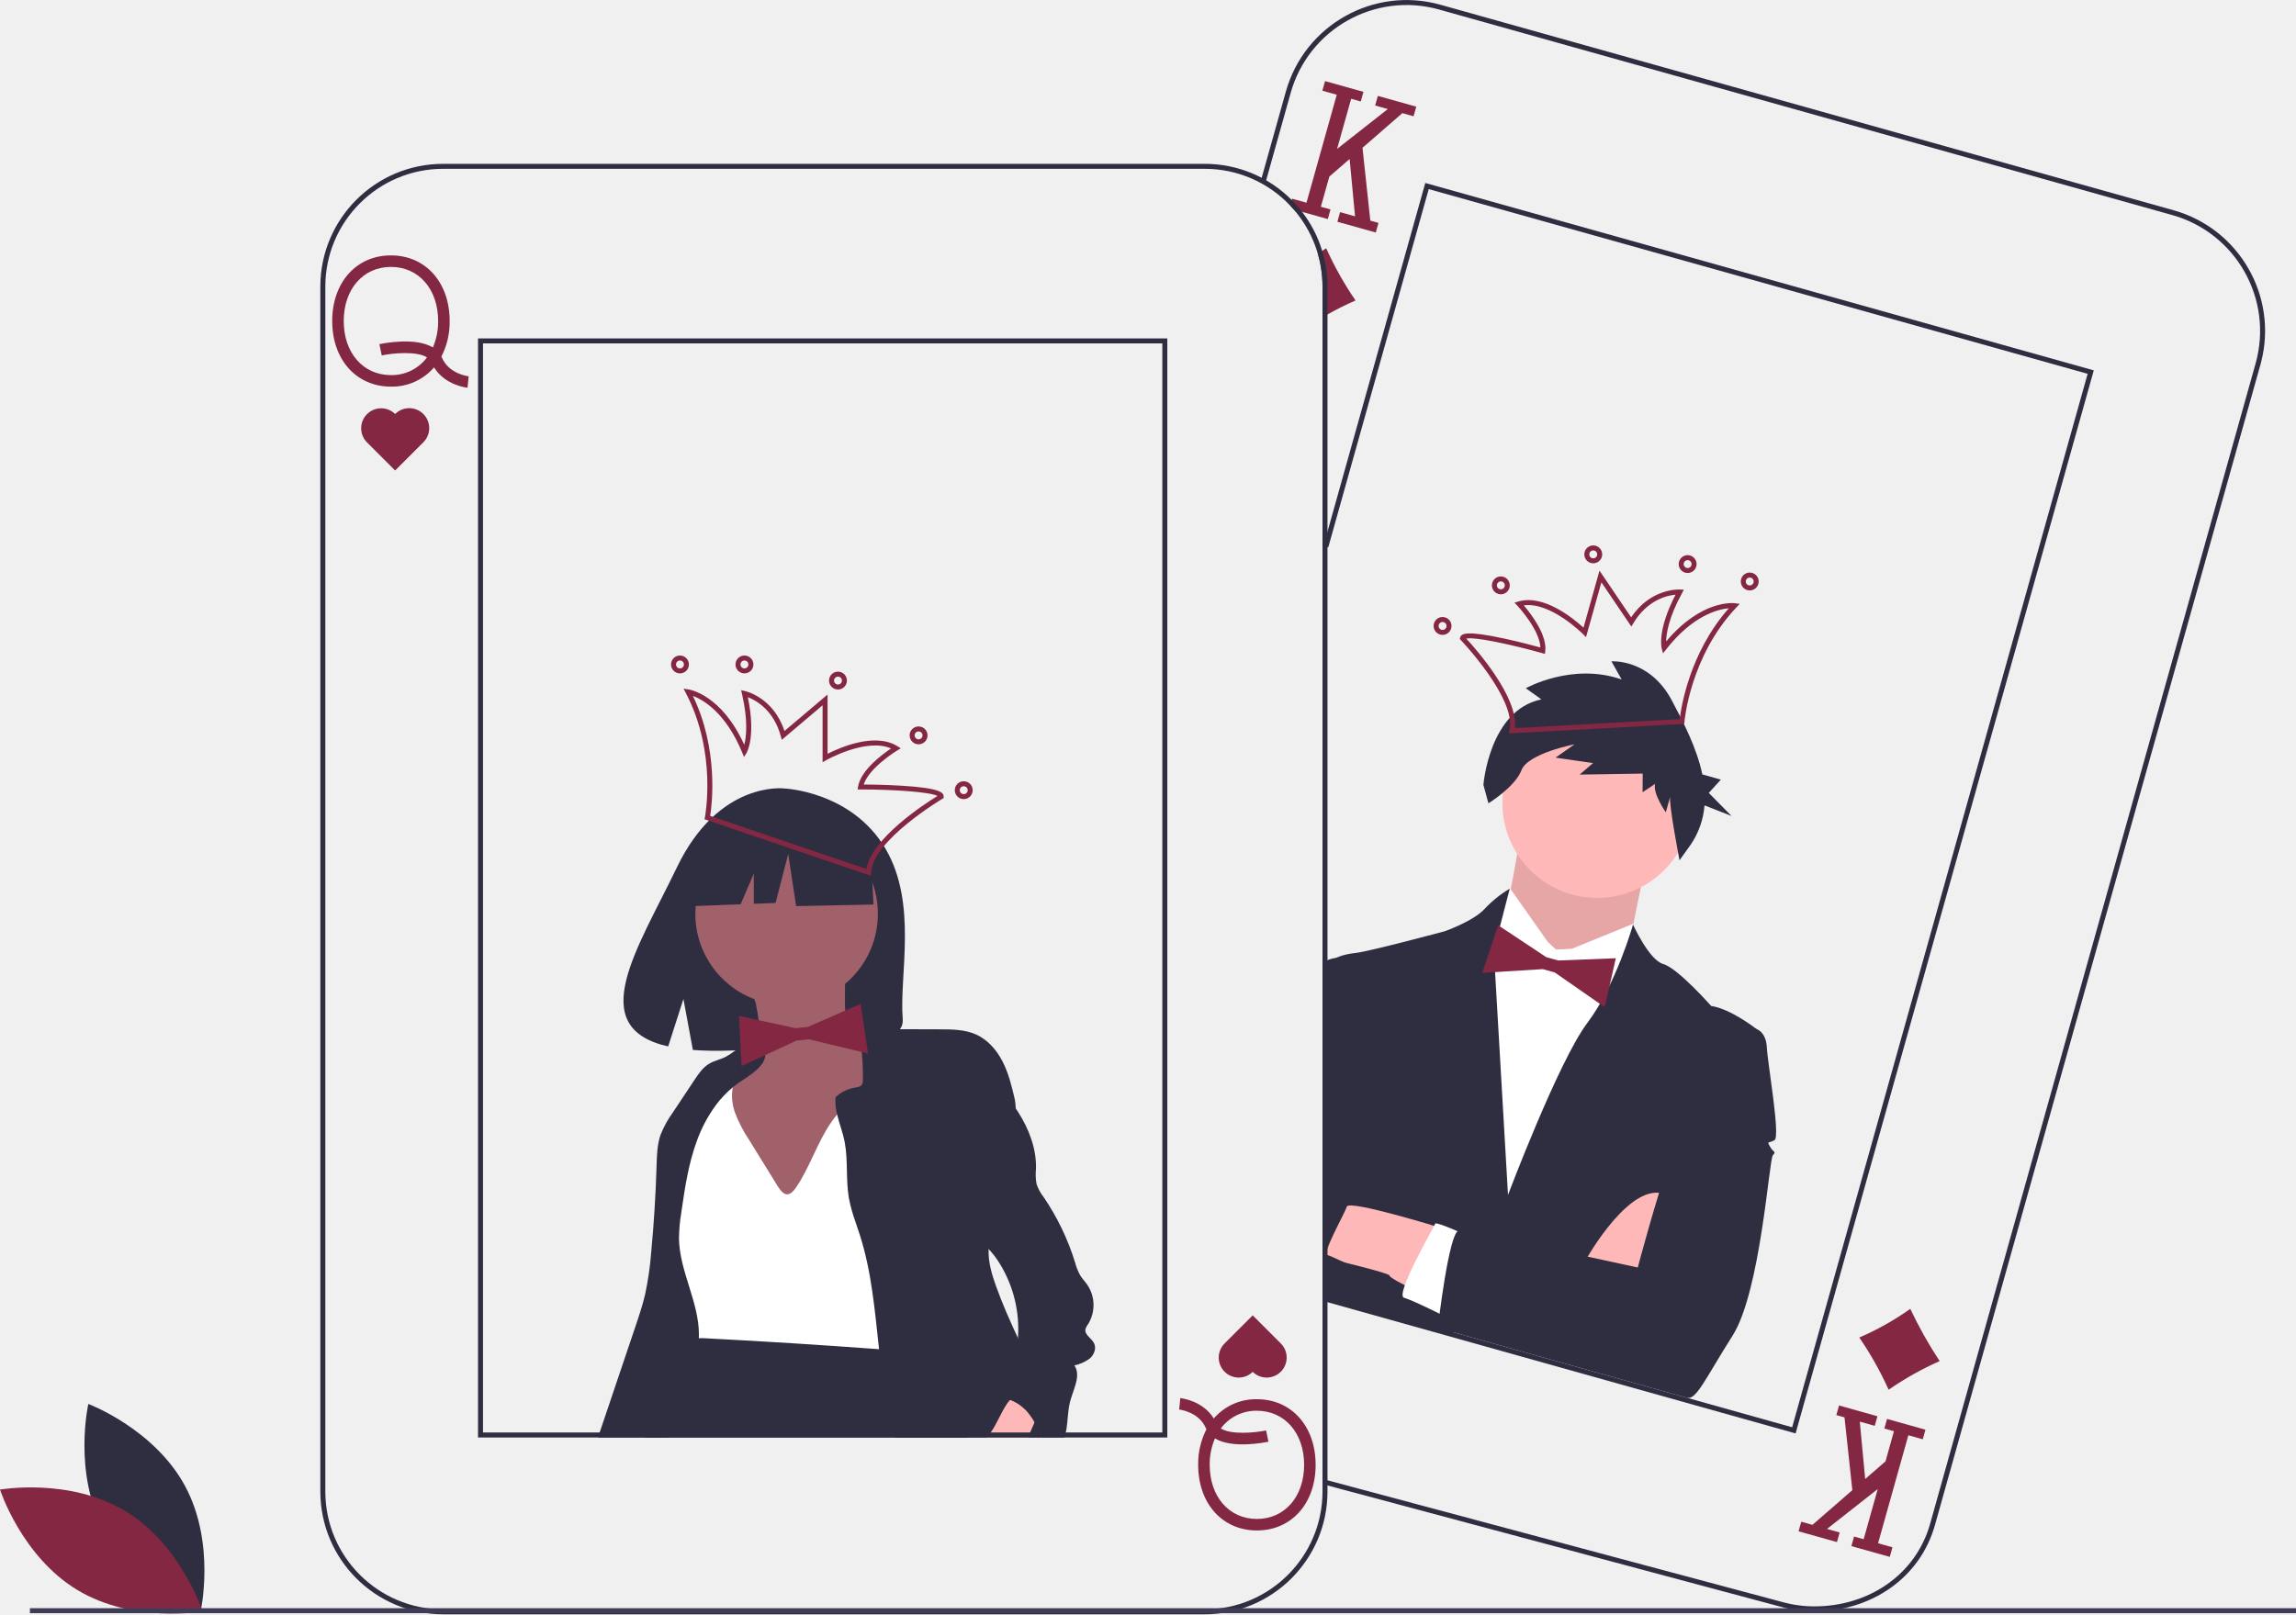
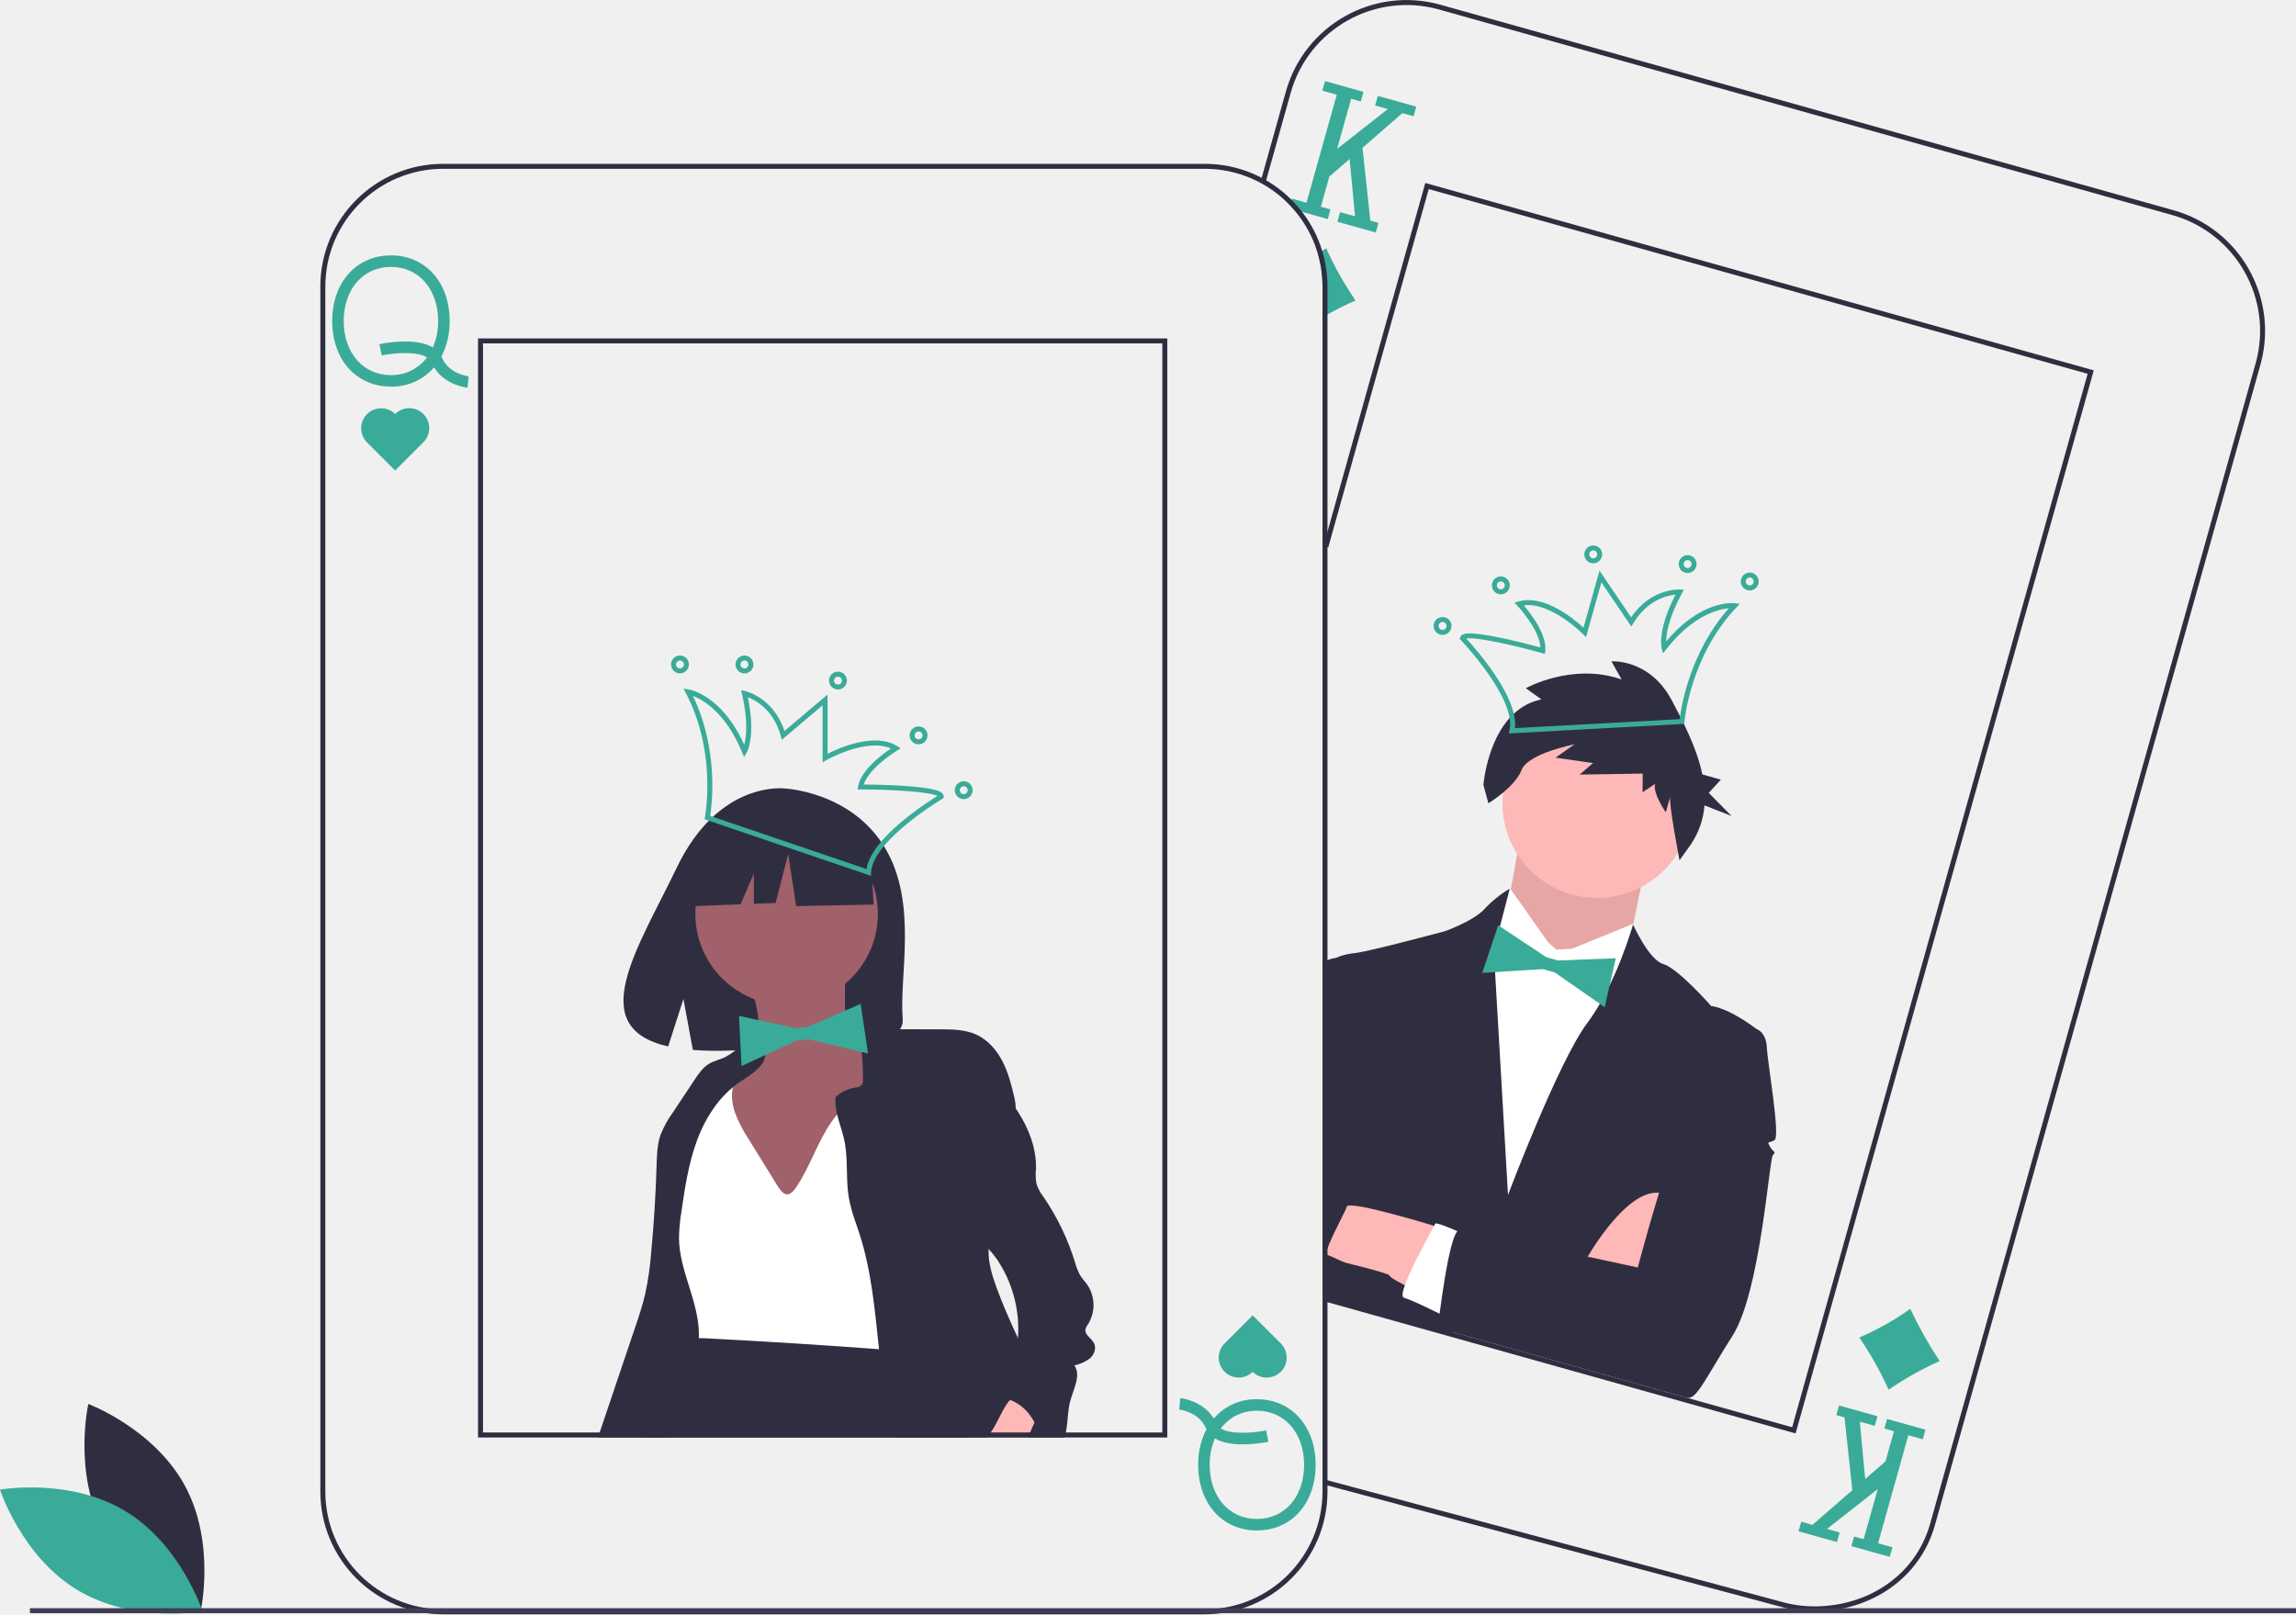
<svg xmlns="http://www.w3.org/2000/svg" id="a928d488-6e6c-46d7-ac2c-f12f8bd647b3" data-name="Layer 1" width="921" height="647.736" viewBox="0 0 921 647.736">
  <path d="M867.301,771.823a50.167,50.167,0,0,1-13.545-1.871L670.731,720.963l.537-1.926,183.026,48.989a48.161,48.161,0,0,0,13.006,1.797c21.539,0,40.643-12.48,46.456-33.214L1044.043,271.991h-.001l.284-1.011a48.29,48.29,0,0,0-33.43-59.413L716.704,129.071a48.29,48.29,0,0,0-59.461,33.416l-10.222,36.46-1.926-.54,10.222-36.46a50.291,50.291,0,0,1,61.927-34.802l294.192,82.496a50.291,50.291,0,0,1,35.062,60.961l.009.002-.27.963L915.683,737.149C909.628,758.742,889.732,771.823,867.301,771.823Z" transform="translate(-139.5 -125.264)" fill="#2f2e41" />
-   <polygon points="518.96 84.066 522.31 85.006 532.62 87.896 533.7 84.036 529.84 82.956 533.23 70.866 541.38 63.786 543.55 86.806 537.55 85.116 536.47 88.976 551.87 93.296 552.95 89.436 549.68 88.526 546.54 59.306 562.54 45.396 567.03 46.656 568.11 42.796 552.7 38.476 551.62 42.336 556.7 43.756 536.35 59.746 541.99 39.636 545.85 40.716 546.93 36.856 531.52 32.536 530.44 36.396 536.22 38.016 524.07 81.336 518.29 79.716 518.14 80.236 517.52 82.476 518.96 84.066" fill="#842742" />
-   <path d="M683.25,245.83A116.744,116.744,0,0,0,672,251.44c-.67.38-1.34.77-2,1.16V240.23a46.801,46.801,0,0,0-1.87-13.15c.58-.36,1.17-.75,1.75-1.14.53-.35,1.07-.71,1.6-1.07A134.736,134.736,0,0,0,683.25,245.83Z" transform="translate(-139.5 -125.264)" fill="#842742" />
-   <polygon points="727.027 611.842 722.542 610.584 721.462 614.435 736.868 618.755 737.948 614.904 732.874 613.481 753.218 597.485 747.576 617.604 743.725 616.524 742.645 620.375 758.051 624.695 759.131 620.844 753.353 619.224 765.503 575.895 771.281 577.515 772.361 573.664 756.955 569.344 755.875 573.195 759.726 574.275 756.335 586.369 748.189 593.449 746.024 570.433 752.023 572.115 753.103 568.264 737.698 563.944 736.618 567.795 739.891 568.713 743.033 597.93 727.027 611.842" fill="#842742" />
-   <path d="M885.315,661.934A110.091,110.091,0,0,0,905.775,650.436a169.049,169.049,0,0,0,11.779,20.959A125.777,125.777,0,0,0,897.094,682.893,135.224,135.224,0,0,0,885.315,661.934Z" transform="translate(-139.5 -125.264)" fill="#842742" />
+   <polygon points="518.96 84.066 522.31 85.006 532.62 87.896 533.7 84.036 529.84 82.956 533.23 70.866 541.38 63.786 543.55 86.806 537.55 85.116 536.47 88.976 551.87 93.296 552.95 89.436 549.68 88.526 546.54 59.306 562.54 45.396 567.03 46.656 568.11 42.796 552.7 38.476 551.62 42.336 556.7 43.756 536.35 59.746 541.99 39.636 545.85 40.716 546.93 36.856 531.52 32.536 530.44 36.396 536.22 38.016 524.07 81.336 518.29 79.716 518.14 80.236 517.52 82.476 518.96 84.066" fill="#3aab98" />
+   <path d="M683.25,245.83A116.744,116.744,0,0,0,672,251.44c-.67.38-1.34.77-2,1.16V240.23a46.801,46.801,0,0,0-1.87-13.15c.58-.36,1.17-.75,1.75-1.14.53-.35,1.07-.71,1.6-1.07A134.736,134.736,0,0,0,683.25,245.83Z" transform="translate(-139.5 -125.264)" fill="#3aab98" />
+   <polygon points="727.027 611.842 722.542 610.584 721.462 614.435 736.868 618.755 737.948 614.904 732.874 613.481 753.218 597.485 747.576 617.604 743.725 616.524 742.645 620.375 758.051 624.695 759.131 620.844 753.353 619.224 765.503 575.895 771.281 577.515 772.361 573.664 756.955 569.344 755.875 573.195 759.726 574.275 756.335 586.369 748.189 593.449 746.024 570.433 752.023 572.115 753.103 568.264 737.698 563.944 736.618 567.795 739.891 568.713 743.033 597.93 727.027 611.842" fill="#3aab98" />
+   <path d="M885.315,661.934A110.091,110.091,0,0,0,905.775,650.436a169.049,169.049,0,0,0,11.779,20.959A125.777,125.777,0,0,0,897.094,682.893,135.224,135.224,0,0,0,885.315,661.934Z" transform="translate(-139.5 -125.264)" fill="#3aab98" />
  <path d="M750.397,453.726s-5.059,32.854-6.561,34.51,10.5,40.333,10.5,40.333l38.489-22.442s7.489-41.52,9.954-42.906S750.397,453.726,750.397,453.726Z" transform="translate(-139.5 -125.264)" fill="#ffb8b8" />
  <path d="M750.397,453.726s-5.059,32.854-6.561,34.51,10.5,40.333,10.5,40.333l38.489-22.442s7.489-41.52,9.954-42.906S750.397,453.726,750.397,453.726Z" transform="translate(-139.5 -125.264)" opacity="0.1" />
  <circle cx="640.674" cy="322.272" r="38" fill="#ffb8b8" />
  <path d="M763.704,506.27l-3.311-3.006-14.885-21.184s-1.708-1.124-3.328,4.653l-1.62,5.777-13.984,5.426-30.943,132.569,82.806,23.22,34.101-132.722-16.017-16.954-1.773-8.18-24.728,10.095Z" transform="translate(-139.5 -125.264)" fill="#fff" />
  <path d="M670,644.09l2,.56,128.96,36.16,43.12-142.65s-10.2-8.06-18.18-9.26c0,0-13.4-15.18-19.17-16.8-5.78-1.62-12.17-15.87-12.17-15.87s-6.75,24.07-18.35,39.51-31.8,68.98-31.8,68.98l-5.7-98.19,6.4-24.69a45.464,45.464,0,0,0-10.06,8.09c-4.51,4.96-16.02,9-16.02,9s-30.32,8.12-35.68,8.7c-5.35.57-7.82,1.96-7.82,1.96L672,533.88l-2,13.76Z" transform="translate(-139.5 -125.264)" fill="#2f2e41" />
  <path d="M687.6,588.79c-1.2,7.97-13.54,40.86-13.54,40.86L672,631.72l-2,2.01V511.92a5.618,5.618,0,0,1,2-1.39,13.72,13.72,0,0,1,3.53-.94l3.86,1.08S688.8,580.81,687.6,588.79Z" transform="translate(-139.5 -125.264)" fill="#2f2e41" />
  <path d="M775.443,631.075s18.926-34.159,33.252-25.987-8.64,30.812-8.64,30.812Z" transform="translate(-139.5 -125.264)" fill="#ffb8b8" />
  <path d="M716.861,617.764s-36.319-11.223-37.129-8.334-10.754,19.833-7.866,20.643,25.304,6.057,25.034,7.02,10.744,6.129,10.744,6.129Z" transform="translate(-139.5 -125.264)" fill="#ffb8b8" />
-   <polygon points="648.165 384.489 625.05 385.398 620.236 384.048 600.963 371.253 594.58 390.355 618.886 388.862 623.7 390.212 643.686 404.125 648.165 384.489" fill="#842742" />
+   <polygon points="648.165 384.489 625.05 385.398 620.236 384.048 600.963 371.253 594.58 390.355 618.886 388.862 623.7 390.212 643.686 404.125 648.165 384.489" fill="#3aab98" />
  <polygon points="586.05 528.176 582.5 535.736 531.5 521.736 530.5 518.826 530.5 502.796 532.5 503.576 534.56 504.386 586.05 528.176" fill="#2f2e41" />
  <path d="M727.453,620.734s-11.977-5.436-12.247-4.473-16.343,28.652-12.491,29.732,17.484,8.019,17.484,8.019Z" transform="translate(-139.5 -125.264)" fill="#fff" />
  <path d="M837.34,536.266l6.74,1.89s3.851,1.08,4.157,7.397,5.533,35.824,3.067,37.21-3.159.153-1.773,2.619,2.619,1.773,1.116,3.429S845.696,643.505,834.519,661.142s-14.57,26.033-18.421,24.953L716.267,658.101s4.446-39.258,8.567-39.141S796.473,633.856,796.473,633.856,822.627,533.179,837.34,536.266Z" transform="translate(-139.5 -125.264)" fill="#2f2e41" />
  <path d="M757.785,405.886l-6.234-4.471s18.586-10.445,38.429-3.52l-4.087-7.273S801.192,389.467,810.098,406.26c4.682,8.828,10.063,19.17,12.262,29.737l7.435,2.085-4.843,5.336,9.12,9.252-10.835-4.241a32.524,32.524,0,0,1-5.561,15.777l-4.471,6.234s-4.435-23.028-3.727-25.552l-1.77,6.311s-5.35-7.627-4.288-11.414l-5.026,3.356.053-7.473-25.298.394,5.38-4.618-15.047-2.177,7.627-5.35s-18.71,3.603-21.288,10.369c-2.578,6.765-13.26,13.3-13.26,13.3l-2.017-7.373S736.828,410.221,757.785,405.886Z" transform="translate(-139.5 -125.264)" fill="#2f2e41" />
-   <path d="M744.721,419.557l.297-1.295c2.89-12.58-19.338-35.975-19.563-36.21l-.395-.412.154-.55c.44-1.568,2.204-2.961,17.659.389,6.018,1.305,12.019,2.895,14.531,3.576-.281-7.183-9.185-16.7-9.28-16.8l-1.12-1.187,1.566-.459c10.265-3.009,22.28,6.971,26.12,10.505l6.419-22.89,12.701,18.76c7.797-11.673,19.076-11.2,19.569-11.172l1.583.086L814.202,363.29c-5.343,9.775-6.306,16.196-6.361,19.362,14.216-16.889,27.027-15.418,27.584-15.344l1.941.256-1.346,1.422c-18.611,19.665-20.802,45.606-20.822,45.866l-.067.874ZM727.67,381.491c3.93,4.259,20.924,23.481,19.516,35.928l66.11-3.596c.545-4.628,3.898-26.648,19.705-44.5-4.308.385-14.47,2.84-25.175,16.521l-1.227,1.568-.525-1.92c-.083-.303-1.872-7.336,5.553-21.623-3.404.322-11.329,2.104-16.929,11.454l-.806,1.346-12.02-17.753-6.169,22L774.492,379.69c-.135-.137-13.031-13.049-23.754-11.509,2.753,3.205,9.338,11.646,8.617,18.282l-.127,1.174-1.137-.319C745.463,383.777,731.039,380.755,727.67,381.491Z" transform="translate(-139.5 -125.264)" fill="#842742" />
-   <path d="M840.408,362.039a3.587,3.587,0,1,1,4.422-2.485A3.591,3.591,0,0,1,840.408,362.039Zm1.397-4.982a1.587,1.587,0,1,0,1.1,1.956A1.589,1.589,0,0,0,841.805,357.058Z" transform="translate(-139.5 -125.264)" fill="#842742" />
-   <path d="M815.5,355.055a3.587,3.587,0,1,1,4.422-2.485A3.591,3.591,0,0,1,815.5,355.055Zm1.397-4.982a1.587,1.587,0,1,0,1.1,1.956A1.589,1.589,0,0,0,816.897,350.073Z" transform="translate(-139.5 -125.264)" fill="#842742" />
-   <path d="M777.636,351.154a3.587,3.587,0,1,1,4.422-2.485A3.591,3.591,0,0,1,777.636,351.154Zm1.397-4.982a1.587,1.587,0,1,0,1.1,1.956A1.589,1.589,0,0,0,779.033,346.173Z" transform="translate(-139.5 -125.264)" fill="#842742" />
-   <path d="M717.189,379.879a3.587,3.587,0,1,1,4.422-2.485A3.591,3.591,0,0,1,717.189,379.879Zm1.397-4.982a1.587,1.587,0,1,0,1.1,1.956A1.589,1.589,0,0,0,718.586,374.897Z" transform="translate(-139.5 -125.264)" fill="#842742" />
-   <path d="M740.563,363.595a3.587,3.587,0,1,1,4.422-2.485A3.591,3.591,0,0,1,740.563,363.595Zm1.397-4.982a1.587,1.587,0,1,0,1.1,1.956A1.589,1.589,0,0,0,741.96,358.614Z" transform="translate(-139.5 -125.264)" fill="#842742" />
+   <path d="M744.721,419.557l.297-1.295c2.89-12.58-19.338-35.975-19.563-36.21l-.395-.412.154-.55c.44-1.568,2.204-2.961,17.659.389,6.018,1.305,12.019,2.895,14.531,3.576-.281-7.183-9.185-16.7-9.28-16.8l-1.12-1.187,1.566-.459c10.265-3.009,22.28,6.971,26.12,10.505l6.419-22.89,12.701,18.76c7.797-11.673,19.076-11.2,19.569-11.172l1.583.086L814.202,363.29c-5.343,9.775-6.306,16.196-6.361,19.362,14.216-16.889,27.027-15.418,27.584-15.344l1.941.256-1.346,1.422c-18.611,19.665-20.802,45.606-20.822,45.866l-.067.874ZM727.67,381.491c3.93,4.259,20.924,23.481,19.516,35.928l66.11-3.596c.545-4.628,3.898-26.648,19.705-44.5-4.308.385-14.47,2.84-25.175,16.521l-1.227,1.568-.525-1.92c-.083-.303-1.872-7.336,5.553-21.623-3.404.322-11.329,2.104-16.929,11.454l-.806,1.346-12.02-17.753-6.169,22L774.492,379.69c-.135-.137-13.031-13.049-23.754-11.509,2.753,3.205,9.338,11.646,8.617,18.282l-.127,1.174-1.137-.319C745.463,383.777,731.039,380.755,727.67,381.491Z" transform="translate(-139.5 -125.264)" fill="#3aab98" />
+   <path d="M840.408,362.039a3.587,3.587,0,1,1,4.422-2.485A3.591,3.591,0,0,1,840.408,362.039Zm1.397-4.982a1.587,1.587,0,1,0,1.1,1.956A1.589,1.589,0,0,0,841.805,357.058Z" transform="translate(-139.5 -125.264)" fill="#3aab98" />
+   <path d="M815.5,355.055a3.587,3.587,0,1,1,4.422-2.485A3.591,3.591,0,0,1,815.5,355.055Zm1.397-4.982a1.587,1.587,0,1,0,1.1,1.956A1.589,1.589,0,0,0,816.897,350.073Z" transform="translate(-139.5 -125.264)" fill="#3aab98" />
+   <path d="M777.636,351.154a3.587,3.587,0,1,1,4.422-2.485A3.591,3.591,0,0,1,777.636,351.154Zm1.397-4.982a1.587,1.587,0,1,0,1.1,1.956A1.589,1.589,0,0,0,779.033,346.173Z" transform="translate(-139.5 -125.264)" fill="#3aab98" />
+   <path d="M717.189,379.879a3.587,3.587,0,1,1,4.422-2.485A3.591,3.591,0,0,1,717.189,379.879Zm1.397-4.982a1.587,1.587,0,1,0,1.1,1.956A1.589,1.589,0,0,0,718.586,374.897Z" transform="translate(-139.5 -125.264)" fill="#3aab98" />
+   <path d="M740.563,363.595a3.587,3.587,0,1,1,4.422-2.485A3.591,3.591,0,0,1,740.563,363.595Zm1.397-4.982a1.587,1.587,0,1,0,1.1,1.956A1.589,1.589,0,0,0,741.96,358.614Z" transform="translate(-139.5 -125.264)" fill="#3aab98" />
  <polygon points="720.272 575.155 719.31 574.885 530.809 522.027 531.348 520.101 718.887 572.69 837.418 149.994 573.112 75.88 532.799 219.645 530.873 219.105 571.728 73.414 572.689 73.684 839.883 148.609 839.613 149.571 720.272 575.155" fill="#2f2e41" />
  <path d="M181.134,739.117c12.428,23.049,38.806,32.944,38.806,32.944s6.227-27.475-6.201-50.524-38.806-32.944-38.806-32.944S168.706,716.068,181.134,739.117Z" transform="translate(-139.5 -125.264)" fill="#2f2e41" />
-   <path d="M189.677,731.534c22.438,13.5,31.08,40.314,31.08,40.314s-27.738,4.927-50.177-8.573S139.5,722.961,139.5,722.961,167.238,718.034,189.677,731.534Z" transform="translate(-139.5 -125.264)" fill="#842742" />
+   <path d="M189.677,731.534c22.438,13.5,31.08,40.314,31.08,40.314s-27.738,4.927-50.177-8.573S139.5,722.961,139.5,722.961,167.238,718.034,189.677,731.534Z" transform="translate(-139.5 -125.264)" fill="#3aab98" />
  <path d="M669.88,225.94a49.004,49.004,0,0,0-8.07-15.67,49.783,49.783,0,0,0-4.17-4.77A49.106,49.106,0,0,0,622.77,191H317.23A49.28,49.28,0,0,0,268,240.23V723.77A49.28,49.28,0,0,0,317.23,773H622.77A49.28,49.28,0,0,0,672,723.77V240.23A48.871,48.871,0,0,0,669.88,225.94ZM670,723.77A47.287,47.287,0,0,1,622.77,771H317.23A47.287,47.287,0,0,1,270,723.77V240.23A47.287,47.287,0,0,1,317.23,193H622.77a47.113,47.113,0,0,1,34.25,14.74q.735.78,1.44,1.59A47.12,47.12,0,0,1,670,240.23Z" transform="translate(-139.5 -125.264)" fill="#2f2e41" />
-   <path d="M316.742,268.709c-.055-.13-.124-.249-.185-.374a30.294,30.294,0,0,0,3.315-14.268c0-15.502-9.687-26.328-23.557-26.328s-23.557,10.827-23.557,26.328,9.687,26.328,23.557,26.328a22.226,22.226,0,0,0,17.296-7.723c4.441,7.186,13.026,8.134,13.421,8.174l.468-4.596C327.177,276.216,319.556,275.324,316.742,268.709Zm-20.427,7.067c-11.151,0-18.938-8.927-18.938-21.709s7.787-21.709,18.938-21.709,18.938,8.927,18.938,21.709a26.092,26.092,0,0,1-2.11,10.607c-6.894-4.189-19.721-1.686-21.46-1.319l.95,4.52c4.711-.986,14.084-1.778,18.164.782A17.668,17.668,0,0,1,296.315,275.776Z" transform="translate(-139.5 -125.264)" fill="#842742" />
-   <path d="M298,291.382a8.014,8.014,0,0,0-11.333,11.333L298,314.049l11.333-11.333A8.014,8.014,0,0,0,298,291.382Z" transform="translate(-139.5 -125.264)" fill="#842742" />
-   <path d="M623.258,698.388c.055.13.124.249.185.374a30.294,30.294,0,0,0-3.315,14.268c0,15.502,9.687,26.328,23.557,26.328s23.557-10.827,23.557-26.328-9.687-26.328-23.557-26.328a22.226,22.226,0,0,0-17.296,7.723c-4.441-7.186-13.026-8.134-13.421-8.174L612.5,690.847C612.823,690.881,620.444,691.773,623.258,698.388Zm20.427-7.067c11.151,0,18.938,8.927,18.938,21.709s-7.787,21.709-18.938,21.709-18.938-8.927-18.938-21.709a26.092,26.092,0,0,1,2.11-10.607c6.894,4.189,19.721,1.686,21.46,1.319l-.95-4.52c-4.711.986-14.084,1.778-18.164-.782A17.668,17.668,0,0,1,643.685,691.321Z" transform="translate(-139.5 -125.264)" fill="#842742" />
-   <path d="M642,675.715A8.014,8.014,0,0,0,653.333,664.382L642,653.049,630.667,664.382A8.014,8.014,0,0,0,642,675.715Z" transform="translate(-139.5 -125.264)" fill="#842742" />
+   <path d="M316.742,268.709c-.055-.13-.124-.249-.185-.374a30.294,30.294,0,0,0,3.315-14.268c0-15.502-9.687-26.328-23.557-26.328s-23.557,10.827-23.557,26.328,9.687,26.328,23.557,26.328a22.226,22.226,0,0,0,17.296-7.723c4.441,7.186,13.026,8.134,13.421,8.174l.468-4.596C327.177,276.216,319.556,275.324,316.742,268.709Zm-20.427,7.067c-11.151,0-18.938-8.927-18.938-21.709s7.787-21.709,18.938-21.709,18.938,8.927,18.938,21.709a26.092,26.092,0,0,1-2.11,10.607c-6.894-4.189-19.721-1.686-21.46-1.319l.95,4.52c4.711-.986,14.084-1.778,18.164.782A17.668,17.668,0,0,1,296.315,275.776Z" transform="translate(-139.5 -125.264)" fill="#3aab98" />
+   <path d="M298,291.382a8.014,8.014,0,0,0-11.333,11.333L298,314.049l11.333-11.333A8.014,8.014,0,0,0,298,291.382Z" transform="translate(-139.5 -125.264)" fill="#3aab98" />
+   <path d="M623.258,698.388c.055.13.124.249.185.374a30.294,30.294,0,0,0-3.315,14.268c0,15.502,9.687,26.328,23.557,26.328s23.557-10.827,23.557-26.328-9.687-26.328-23.557-26.328a22.226,22.226,0,0,0-17.296,7.723c-4.441-7.186-13.026-8.134-13.421-8.174L612.5,690.847C612.823,690.881,620.444,691.773,623.258,698.388Zm20.427-7.067c11.151,0,18.938,8.927,18.938,21.709s-7.787,21.709-18.938,21.709-18.938-8.927-18.938-21.709a26.092,26.092,0,0,1,2.11-10.607c6.894,4.189,19.721,1.686,21.46,1.319l-.95-4.52c-4.711.986-14.084,1.778-18.164-.782A17.668,17.668,0,0,1,643.685,691.321Z" transform="translate(-139.5 -125.264)" fill="#3aab98" />
+   <path d="M642,675.715A8.014,8.014,0,0,0,653.333,664.382L642,653.049,630.667,664.382A8.014,8.014,0,0,0,642,675.715Z" transform="translate(-139.5 -125.264)" fill="#3aab98" />
  <path d="M494.646,465.711c-13.614-23.004-40.549-24.076-40.549-24.076s-26.246-3.356-43.083,31.679c-15.693,32.655-37.352,64.185-3.487,71.829l6.117-19.039,3.788,20.456a132.507,132.507,0,0,0,14.49.248c36.267-1.171,70.805.343,69.693-12.671C500.137,516.837,507.745,487.845,494.646,465.711Z" transform="translate(-139.5 -125.264)" fill="#2f2e41" />
  <path d="M444.422,544.087c.066,2.589.046,5.32-1.24,7.568-2.551,4.456-8.777,5.123-12.523,8.636-3.939,3.694-4.385,9.688-4.572,15.085-.196,5.642-.363,11.469,1.696,16.726A40.66,40.66,0,0,0,432.533,600.262q3.43,4.944,6.924,9.844a42.503,42.503,0,0,0,4.146,5.203c4.171,4.249,9.892,6.601,15.605,8.279,3.691,1.084,7.676,1.929,11.338.751a21.707,21.707,0,0,0,6.593-4.054c2.724-2.163,5.489-4.37,7.463-7.234,3.075-4.461,3.926-10.045,4.564-15.425a332.863,332.863,0,0,0,2.194-47.951,11.753,11.753,0,0,0-.915-5.095c-1.897-3.703-6.976-4.494-9.653-7.679-2.288-2.724-2.382-6.61-2.362-10.168l.05-9.056a3.794,3.794,0,0,0-.44-2.206,3.738,3.738,0,0,0-2.598-1.212,87.571,87.571,0,0,0-17.037-1.14c-4.623.141-13.495-.246-17.492,2.329-3.629,2.337.915,8.793,1.755,12.419A80.911,80.911,0,0,1,444.422,544.087Z" transform="translate(-139.5 -125.264)" fill="#a0616a" />
  <circle cx="315.534" cy="366.668" r="36.604" fill="#a0616a" />
  <path d="M439.962,582.597a53.547,53.547,0,0,1-5.708-11.087c-1.309-3.956-1.652-8.377-.099-12.244-3.955-2.295-9.326-.437-12.206,3.115s-3.762,8.313-4.016,12.879.015,9.199-.978,13.663c-2.198,9.876-10.356,17.995-10.963,28.094-.597,9.936,6.216,18.591,9.568,27.963a46.63,46.63,0,0,1,2.498,18.201c-.109,1.993-.234,4.264,1.172,5.68a6.478,6.478,0,0,0,2.534,1.365c16.174,5.69,33.644,6.183,50.784,6.617l28.31.717a9.023,9.023,0,0,0,4.999-.837c2.54-1.557,2.88-5.048,2.923-8.027.372-25.656-.719-51.309-1.81-76.945-.395-9.292-.798-18.638-2.768-27.727-.502-2.314-1.324-4.888-3.461-5.91-1.808-.865-3.954-.305-5.835.39a46.457,46.457,0,0,0-21.758,16.749c-5.809,8.267-8.666,18.185-14.351,26.515-4.125,6.045-6.511.777-9.26-3.675Q444.75,590.344,439.962,582.597Z" transform="translate(-139.5 -125.264)" fill="#fff" />
  <path d="M435.58,559.899c-.72.51-1.43,1.05-2.11,1.62a40.849,40.849,0,0,0-6.8,7.16,56.722,56.722,0,0,0-7.7,14.53c-3.32,9.1-4.76,18.76-6.14,28.34a68.398,68.398,0,0,0-.97,10.68c.21,13.16,7.99,25.35,8,38.52,0,.5-.01.99-.04,1.49a43.261,43.261,0,0,1-.76,6.42c-.57,3.09-1.39,6.14-2.2,9.18-2.04,7.62-4.24,15.52-8.22,22.21-.4.68-.83,1.35-1.27,2h-28c.22-.67.45-1.33.67-2q7.155-21.195,14.3-42.38c1.46-4.32,2.92-8.66,3.95-13.1a124.075,124.075,0,0,0,2.41-16.63q1.65-17.385,2.17-34.84c.13-4.18.22-8.45,1.57-12.41a40.598,40.598,0,0,1,4.98-9.08q4.335-6.525,8.67-13.05c1.61-2.42,3.3-4.91,5.78-6.42,2.07-1.27,4.53-1.73,6.71-2.8a34.312,34.312,0,0,0,3.94-2.61c3.26-2.31,7.09-4.74,9.9-2.38a5.514,5.514,0,0,1,1.16,1.33,6.691,6.691,0,0,1,.43.77C448.71,552.289,439.21,557.329,435.58,559.899Z" transform="translate(-139.5 -125.264)" fill="#2f2e41" />
  <path d="M527.82,702.049H398.14c.7-.64,1.39-1.31,2.06-2,.1-.1.19-.2.29-.3,4.96-5.15,6.09-11.48,8.58-18.18q2.805-7.575,5.61-15.14a7.831,7.831,0,0,1,1.43-2.69,4.437,4.437,0,0,1,1.97-1.18,7.642,7.642,0,0,1,1.74-.32,19.407,19.407,0,0,1,2.53,0q34.905,1.8,69.76,4.39,4.5.345,9,.69c2.45,1.82,4.87,3.75,7.18,5.79,7.51,6.6,14.02,14.37,17.75,23.55.45,1.11.86,2.24,1.2,3.39C527.46,700.709,527.65,701.379,527.82,702.049Z" transform="translate(-139.5 -125.264)" fill="#2f2e41" />
  <polygon points="349.127 338.23 322.517 324.291 285.77 329.993 278.167 363.573 297.093 362.845 302.38 350.508 302.38 362.641 311.113 362.305 316.181 342.665 319.349 363.573 350.394 362.939 349.127 338.23" fill="#2f2e41" />
  <path d="M527.82,702.049H498.54c-.21-.66-.41-1.33-.6-2a157.26,157.26,0,0,1-4.54-22.68c-.31-2.19-.58-4.39-.83-6.58-.16-1.39-.31-2.77-.46-4.16-1.68-15.44-2.97-31.03-7.69-45.81-.57-1.79-1.19-3.57-1.79-5.35a63.096,63.096,0,0,1-2.6-9.41c-1.28-7.32-.32-14.9-1.64-22.21-.74-4.08-2.21-7.67-3.1-11.41a23.108,23.108,0,0,1-.66-6.91,14.882,14.882,0,0,1,7.79-3.86c1.01-.17,2.15-.3,2.76-1.11a3.464,3.464,0,0,0,.46-2.04,97.957,97.957,0,0,0-.81-14.11c-.2-1.64-.45-3.28-.75-4.91-.01-.08-.03-.15-.04-.23,2.44-1.06,5.19-1.07,7.84-1.06,2.89.01,5.77.01,8.65.02q7.995.03,15.99.05c4.96.01,10.09.06,14.6,2.11,4.66,2.13,8.2,6.24,10.54,10.8s3.61,9.58,4.76,14.57a19.52,19.52,0,0,1,.5,4.21c.22,11.26-8.18,22.6-9.02,34.11-.27,3.73.04,7.49-.3,11.22-.34,3.74-1.34,7.4-1.52,11.14-.01.19-.02.39-.02.58-.11,4.87,1.31,9.64,2.95,14.23,2.54,7.13,5.63,14.04,8.82,20.91,3.08,6.65,6.24,13.27,9.08,20.01a34.263,34.263,0,0,1,2.95,9.89,13.724,13.724,0,0,1-1.51,7.99,9.376,9.376,0,0,1-1.19,1.69l-.02.02c-.09.1-.18.2-.27.29H527.82Z" transform="translate(-139.5 -125.264)" fill="#2f2e41" />
  <path d="M555.71,691.789a11.082,11.082,0,0,1-1.07,3.83c-.05.12-.1.23-.15.35-.58,1.37-1.17,2.72-1.78,4.08-.3.66-.6,1.33-.91,2H535.24a18.536,18.536,0,0,0,1.66-2c2.54-3.53,4.01-7.82,6.6-11.63a8.954,8.954,0,0,1,1.21-1.44C548.86,682.959,555.97,683.779,555.71,691.789Z" transform="translate(-139.5 -125.264)" fill="#ffb8b8" />
  <path d="M566.49,702.049a19.618,19.618,0,0,0,.53-2c.12-.53.22-1.05.3-1.58.53-3.49.52-7.06,1.35-10.49,1.17-4.91,4.68-10.72,1.79-14.85a15.691,15.691,0,0,0,6.21-2.78c1.72-1.5,2.72-4.1,1.68-6.14-1.03-2.01-3.82-3.34-3.44-5.57a5.313,5.313,0,0,1,.98-1.94,14.53,14.53,0,0,0-.25-15.94c-.91-1.3-2.03-2.44-2.86-3.8a22.663,22.663,0,0,1-2.07-5.27,98.166,98.166,0,0,0-12.63-26.18,17.372,17.372,0,0,1-2.79-5.16,21.304,21.304,0,0,1-.22-6.13c.2-8.08-2.82-15.97-7.17-22.77-.32-.5-.65-.99-.98-1.48-4.2-6.19-9.41-11.62-14.6-17.01-2.14,1-4.03,1.65-5.14,3.73a11.086,11.086,0,0,0-.99,3.72c-1.42,9.9-2.65,19.86-3.61,29.81-.48,5.03-.97,10.1-.4,15.12s2.28,10.05,5.68,13.78c2.13,2.34,4.83,4.08,7.14,6.24q.555.525,1.08,1.08a35.41,35.41,0,0,1,4.41,5.79,49.921,49.921,0,0,1,7.34,29.93,48.641,48.641,0,0,1-.75,5.64,23.327,23.327,0,0,1-2.66,7.6c-1.05,1.73-2.43,3.24-3.38,5.03s-1.4,4.02-.46,5.81a11.831,11.831,0,0,1,4.13.74,17.529,17.529,0,0,1,7.8,5.95,25.938,25.938,0,0,1,1.98,3.04,37.448,37.448,0,0,1,1.98,4.08c.24.55.47,1.12.69,1.69a1.659,1.659,0,0,1,.12.31Z" transform="translate(-139.5 -125.264)" fill="#2f2e41" />
-   <polygon points="345.231 402.805 324.027 412.053 319.051 412.545 296.446 407.631 297.443 427.746 319.543 417.521 324.519 417.029 348.195 422.725 345.231 402.805" fill="#842742" />
+   <polygon points="345.231 402.805 324.027 412.053 319.051 412.545 296.446 407.631 297.443 427.746 319.543 417.521 324.519 417.029 348.195 422.725 345.231 402.805" fill="#3aab98" />
  <path d="M527.24,700.049c.22.66.41,1.33.58,2h7.42a18.536,18.536,0,0,0,1.66-2Zm-195.99-439v441h276.5v-441Zm274.5,439H333.25v-437h272.5Zm-78.51,0c.22.66.41,1.33.58,2h7.42a18.536,18.536,0,0,0,1.66-2Z" transform="translate(-139.5 -125.264)" fill="#2f2e41" />
-   <path d="M422.101,453.982l.171-.86c.051-.255,4.945-25.825-7.665-49.784l-.912-1.733,1.938.277c.557.08,13.289,2.122,22.417,22.222.801-3.063,1.608-9.505-.897-20.36l-.356-1.545,1.548.344c.482.107,11.469,2.697,15.825,16.041l17.295-14.634V427.722c4.651-2.366,18.915-8.731,27.986-3.062l1.384.865-1.399.84c-.119.071-11.262,6.831-13.471,13.671,2.603.022,8.811.111,14.957.48,15.786.947,17.108,2.765,17.108,4.394v.571l-.491.29c-.28.166-27.999,16.69-28.613,29.583l-.063,1.327Zm62.592-11.952H483.513l.194-1.165c1.097-6.584,9.717-12.934,13.233-15.277-9.909-4.377-25.812,4.573-25.979,4.668l-1.496.854V408.262l-16.367,13.849-.413-1.514c-2.868-10.515-10.018-14.371-13.208-15.6,3.292,15.761-.331,22.05-.492,22.319l-1.024,1.707-.758-1.841c-6.614-16.063-15.735-21.171-19.779-22.705,10.4,21.457,7.683,43.565,6.958,48.168l62.684,21.312c2.005-12.365,23.558-26.285,28.492-29.325C512.512,443.014,497.809,442.03,484.693,442.03Z" transform="translate(-139.5 -125.264)" fill="#842742" />
-   <path d="M408.671,391.877a3.587,3.587,0,1,1,3.587,3.587A3.591,3.591,0,0,1,408.671,391.877Zm2,0a1.587,1.587,0,1,0,1.587-1.587A1.589,1.589,0,0,0,410.671,391.877Z" transform="translate(-139.5 -125.264)" fill="#842742" />
-   <path d="M434.541,391.877a3.587,3.587,0,1,1,3.587,3.587A3.591,3.591,0,0,1,434.541,391.877Zm2,0a1.587,1.587,0,1,0,1.587-1.587A1.589,1.589,0,0,0,436.541,391.877Z" transform="translate(-139.5 -125.264)" fill="#842742" />
-   <path d="M472.052,398.345a3.587,3.587,0,1,1,3.587,3.587A3.591,3.591,0,0,1,472.052,398.345Zm2,0a1.587,1.587,0,1,0,1.587-1.587A1.589,1.589,0,0,0,474.052,398.345Z" transform="translate(-139.5 -125.264)" fill="#842742" />
-   <path d="M522.498,442.323a3.587,3.587,0,1,1,3.587,3.587A3.591,3.591,0,0,1,522.498,442.323Zm2,0a1.587,1.587,0,1,0,1.587-1.587A1.589,1.589,0,0,0,524.498,442.323Z" transform="translate(-139.5 -125.264)" fill="#842742" />
-   <path d="M504.389,420.334a3.587,3.587,0,1,1,3.587,3.587A3.591,3.591,0,0,1,504.389,420.334Zm2,0a1.587,1.587,0,1,0,1.587-1.587A1.589,1.589,0,0,0,506.389,420.334Z" transform="translate(-139.5 -125.264)" fill="#842742" />
+   <path d="M422.101,453.982l.171-.86c.051-.255,4.945-25.825-7.665-49.784l-.912-1.733,1.938.277c.557.08,13.289,2.122,22.417,22.222.801-3.063,1.608-9.505-.897-20.36l-.356-1.545,1.548.344c.482.107,11.469,2.697,15.825,16.041l17.295-14.634V427.722c4.651-2.366,18.915-8.731,27.986-3.062l1.384.865-1.399.84c-.119.071-11.262,6.831-13.471,13.671,2.603.022,8.811.111,14.957.48,15.786.947,17.108,2.765,17.108,4.394v.571l-.491.29c-.28.166-27.999,16.69-28.613,29.583l-.063,1.327Zm62.592-11.952H483.513l.194-1.165c1.097-6.584,9.717-12.934,13.233-15.277-9.909-4.377-25.812,4.573-25.979,4.668l-1.496.854V408.262l-16.367,13.849-.413-1.514c-2.868-10.515-10.018-14.371-13.208-15.6,3.292,15.761-.331,22.05-.492,22.319l-1.024,1.707-.758-1.841c-6.614-16.063-15.735-21.171-19.779-22.705,10.4,21.457,7.683,43.565,6.958,48.168l62.684,21.312c2.005-12.365,23.558-26.285,28.492-29.325C512.512,443.014,497.809,442.03,484.693,442.03Z" transform="translate(-139.5 -125.264)" fill="#3aab98" />
+   <path d="M408.671,391.877a3.587,3.587,0,1,1,3.587,3.587A3.591,3.591,0,0,1,408.671,391.877Zm2,0a1.587,1.587,0,1,0,1.587-1.587A1.589,1.589,0,0,0,410.671,391.877Z" transform="translate(-139.5 -125.264)" fill="#3aab98" />
+   <path d="M434.541,391.877a3.587,3.587,0,1,1,3.587,3.587A3.591,3.591,0,0,1,434.541,391.877Zm2,0a1.587,1.587,0,1,0,1.587-1.587A1.589,1.589,0,0,0,436.541,391.877Z" transform="translate(-139.5 -125.264)" fill="#3aab98" />
+   <path d="M472.052,398.345a3.587,3.587,0,1,1,3.587,3.587A3.591,3.591,0,0,1,472.052,398.345Zm2,0a1.587,1.587,0,1,0,1.587-1.587A1.589,1.589,0,0,0,474.052,398.345Z" transform="translate(-139.5 -125.264)" fill="#3aab98" />
+   <path d="M522.498,442.323a3.587,3.587,0,1,1,3.587,3.587A3.591,3.591,0,0,1,522.498,442.323Zm2,0a1.587,1.587,0,1,0,1.587-1.587A1.589,1.589,0,0,0,524.498,442.323Z" transform="translate(-139.5 -125.264)" fill="#3aab98" />
+   <path d="M504.389,420.334a3.587,3.587,0,1,1,3.587,3.587A3.591,3.591,0,0,1,504.389,420.334Zm2,0a1.587,1.587,0,1,0,1.587-1.587A1.589,1.589,0,0,0,506.389,420.334Z" transform="translate(-139.5 -125.264)" fill="#3aab98" />
  <rect x="12" y="645.285" width="909" height="2" fill="#3f3d56" />
</svg>
